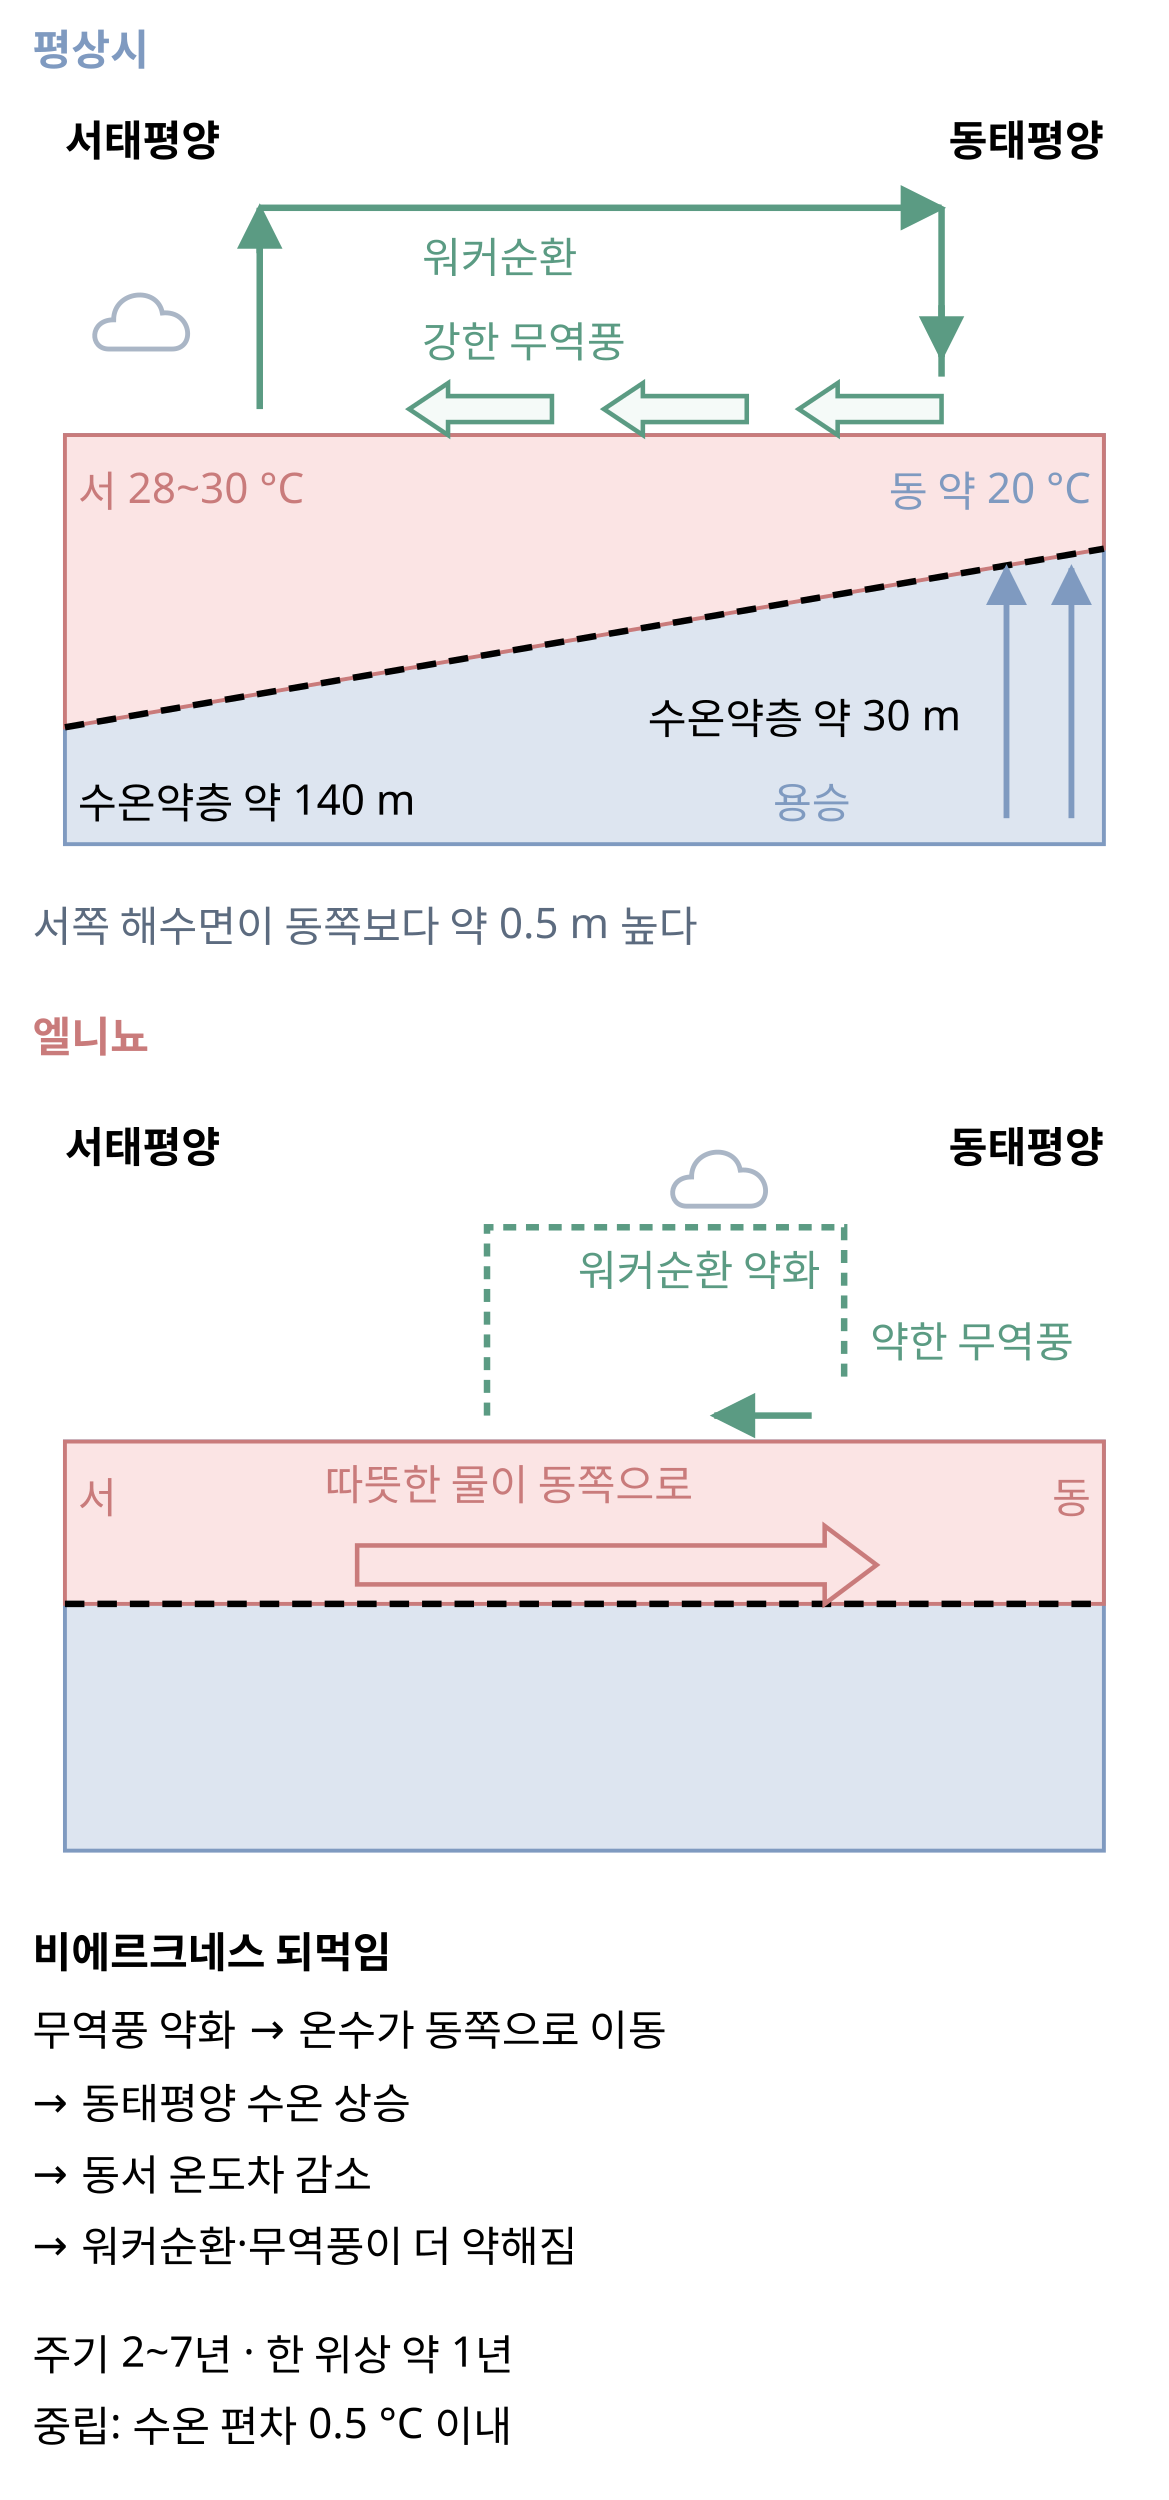
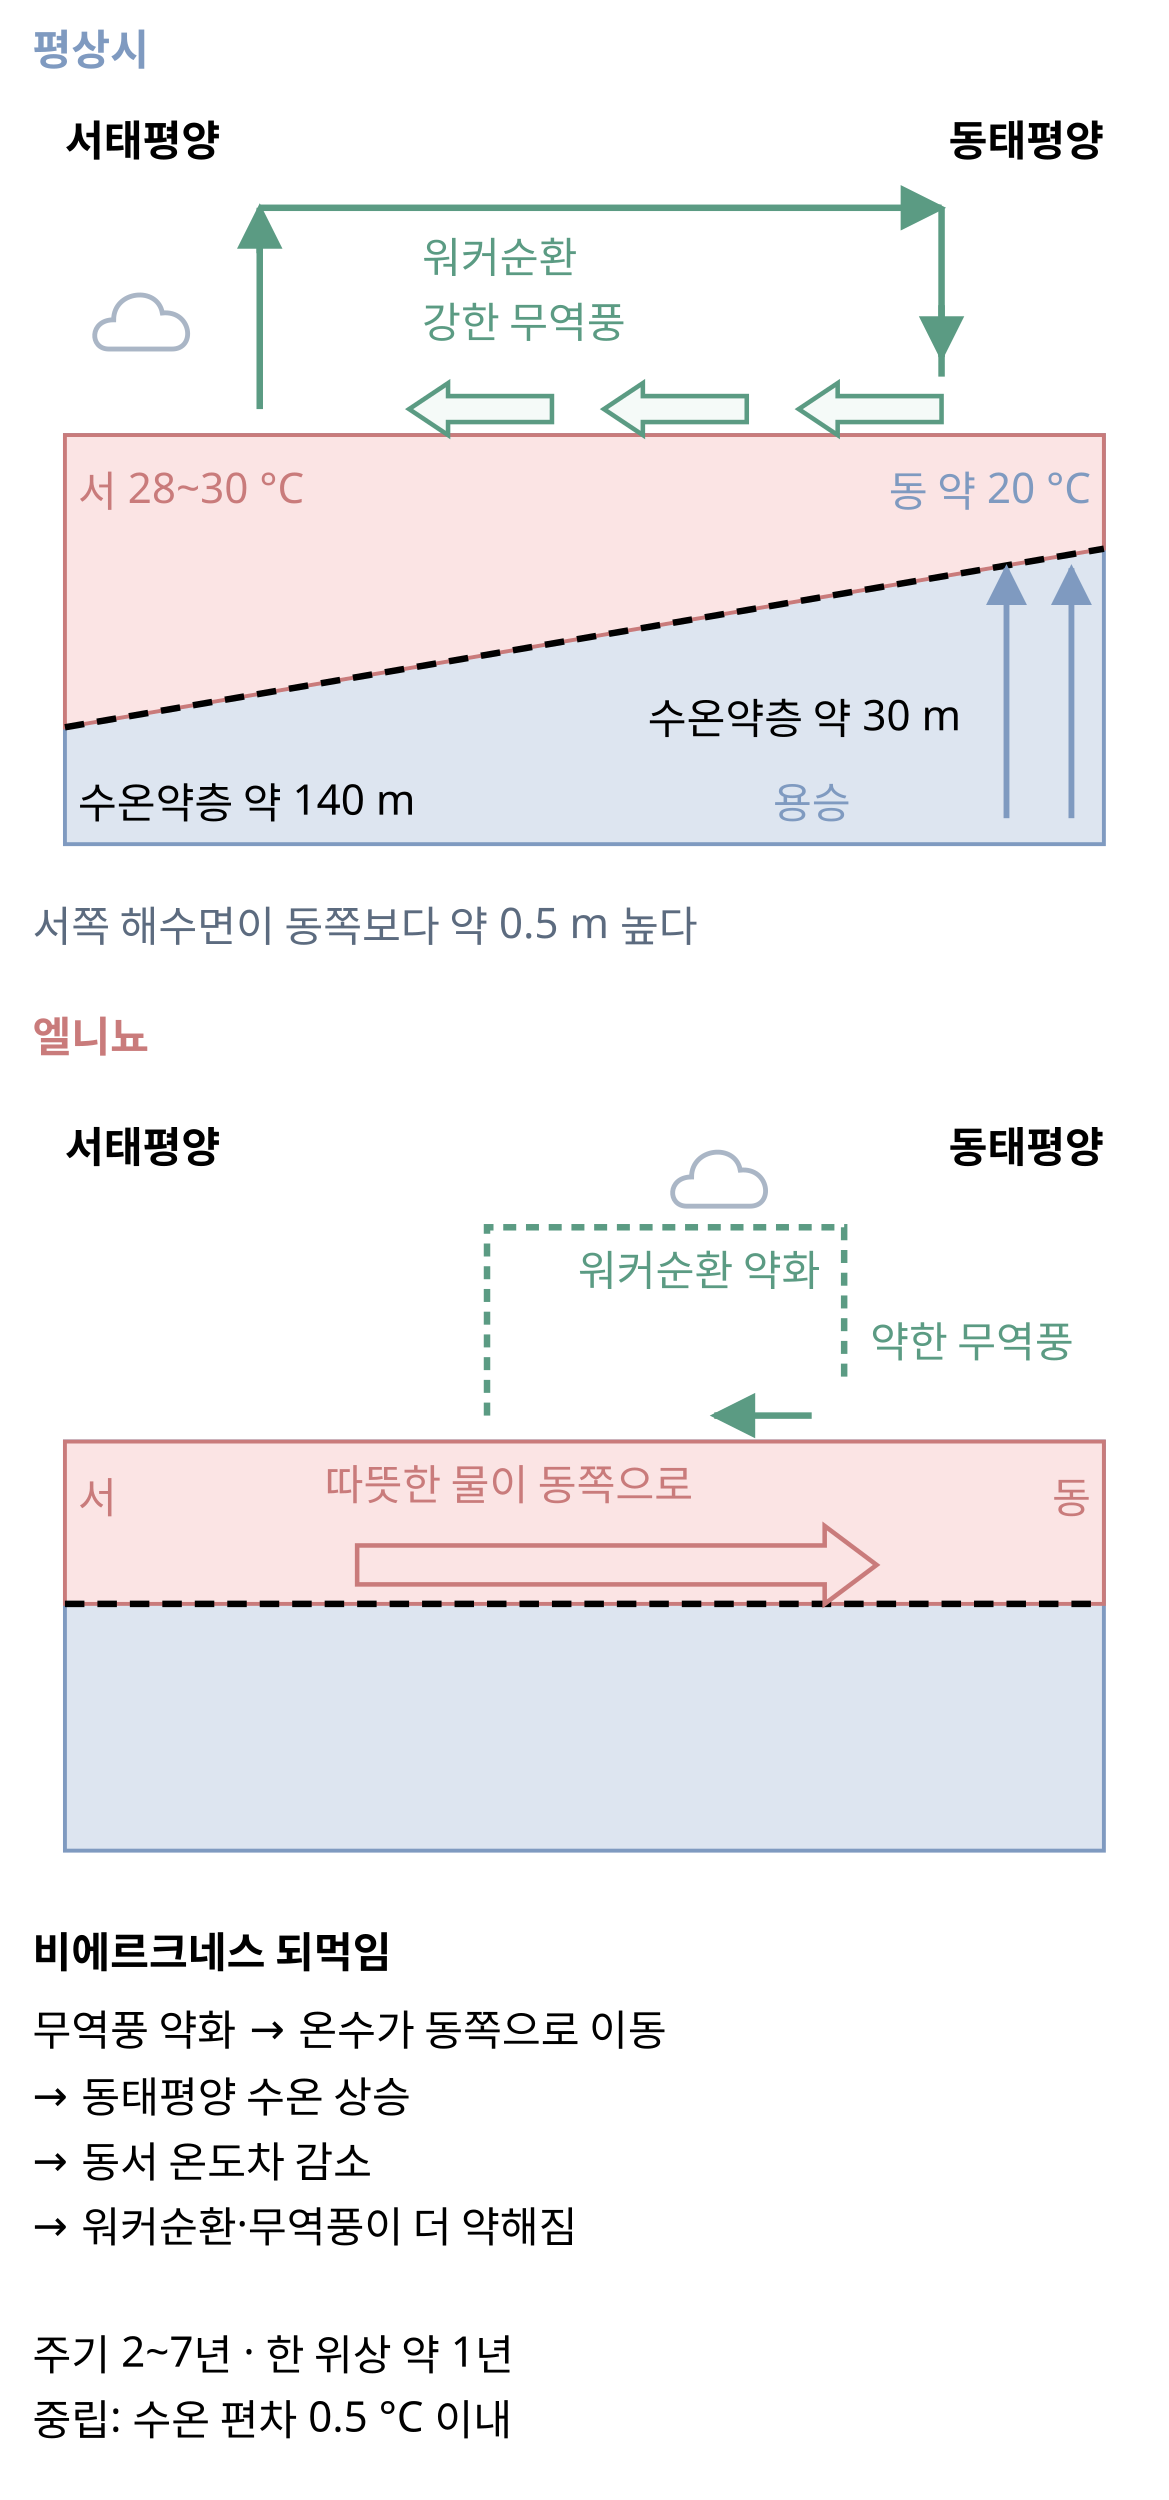
<svg xmlns="http://www.w3.org/2000/svg" class="si si-illus" viewBox="0 0 360 770" style="max-width:360px;color:var(--si-ink,var(--text,#1f2328))" role="img" aria-labelledby="enso-t" font-family="'Pretendard','Noto Sans KR','Apple SD Gothic Neo',sans-serif" font-size="13" fill="currentColor">
  <defs>
    <marker id="enso-ar" viewBox="0 0 10 10" refX="9" refY="5" markerWidth="7" markerHeight="7" orient="auto-start-reverse">
      <path d="M0,0L10,5L0,10z" style="fill:var(--si-blue-s,#7f9ac0)" />
    </marker>
    <marker id="enso-ar-1" viewBox="0 0 10 10" refX="9" refY="5" markerWidth="7" markerHeight="7" orient="auto-start-reverse">
      <path d="M0,0L10,5L0,10z" style="fill:var(--si-green-s,#5b9b83)" />
    </marker>
  </defs>
  <text x="10" y="20" font-weight="700" style="fill:var(--si-blue-s,#7f9ac0)">평상시</text>
  <rect x="20" y="134" width="320" height="126" style="stroke:var(--si-blue-s,#7f9ac0);fill:var(--si-blue-f,#dde5f0)" stroke-width="1.2" />
  <polygon points="20,134 340,134 340,169 20,224" style="stroke:var(--si-rose-s,#c97b7b);fill:var(--si-rose-f,#fbe4e4)" stroke-width="1.2" />
  <line x1="20" y1="224" x2="340" y2="169" style="stroke:currentColor;fill:none" stroke-width="2" stroke-dasharray="6 4" />
  <text x="24" y="156" style="fill:var(--si-rose-s,#c97b7b)">서 28~30 °C</text>
  <text x="336" y="156" text-anchor="end" style="fill:var(--si-blue-s,#7f9ac0)">동 약 20 °C</text>
  <text x="20" y="48" font-weight="700">서태평양</text>
  <text x="340" y="48" text-anchor="end" font-weight="700">동태평양</text>
  <text x="24" y="252">수온약층 약 140 m</text>
  <text x="296" y="226" text-anchor="end">수온약층 약 30 m</text>
  <line x1="310" y1="252" x2="310" y2="175" style="stroke:var(--si-blue-s,#7f9ac0);fill:none" stroke-width="1.8" marker-end="url(#enso-ar)" />
  <line x1="330" y1="252" x2="330" y2="175" style="stroke:var(--si-blue-s,#7f9ac0);fill:none" stroke-width="1.8" marker-end="url(#enso-ar)" />
  <text x="262" y="252" text-anchor="end" style="fill:var(--si-blue-s,#7f9ac0)">용승</text>
  <line x1="80" y1="126" x2="80" y2="68" style="stroke:var(--si-green-s,#5b9b83);fill:none" stroke-width="2" />
  <line x1="80" y1="78" x2="80" y2="64" style="stroke:var(--si-green-s,#5b9b83);fill:none" stroke-width="2" marker-end="url(#enso-ar-1)" />
  <line x1="80" y1="64" x2="290" y2="64" style="stroke:var(--si-green-s,#5b9b83);fill:none" stroke-width="2" marker-end="url(#enso-ar-1)" />
  <line x1="290" y1="64" x2="290" y2="116" style="stroke:var(--si-green-s,#5b9b83);fill:none" stroke-width="2" />
  <line x1="290" y1="94" x2="290" y2="110" style="stroke:var(--si-green-s,#5b9b83);fill:none" stroke-width="2" marker-end="url(#enso-ar-1)" />
  <path d="M33.5,107.5 C27.5,107.5 27.5,98.5 35,98.5 C35,89.5 48.5,88 50,96.4 C59,95.5 60.5,107.5 53,107.5Z" style="stroke:var(--si-gray-s,#aab6c6);fill:none" stroke-width="1.5" />
  <polygon points="290,130 258,130 258,134 246,126 258,118 258,122 290,122" style="stroke:var(--si-green-s,#5b9b83);fill:var(--si-green-f,#e3f1ea)" stroke-width="1.4" fill-opacity="0.35" />
  <polygon points="230,130 198,130 198,134 186,126 198,118 198,122 230,122" style="stroke:var(--si-green-s,#5b9b83);fill:var(--si-green-f,#e3f1ea)" stroke-width="1.4" fill-opacity="0.35" />
  <polygon points="170,130 138,130 138,134 126,126 138,118 138,122 170,122" style="stroke:var(--si-green-s,#5b9b83);fill:var(--si-green-f,#e3f1ea)" stroke-width="1.4" fill-opacity="0.35" />
  <text x="130" y="84" style="fill:var(--si-green-s,#5b9b83)">워커순환</text>
-   <text x="130" y="110" style="fill:var(--si-green-s,#5b9b83)">강한 무역풍</text>
+   <text x="130" y="104" style="fill:var(--si-green-s,#5b9b83)">강한 무역풍</text>
  <line x1="340" y1="134" x2="340" y2="134" style="stroke:currentColor;fill:none" stroke-width="1.4" />
  <text x="10" y="290" style="fill:var(--si-general,#5c6b7f)">서쪽 해수면이 동쪽보다 약 0.5 m 높다</text>
  <text x="10" y="324" font-weight="700" style="fill:var(--si-rose-s,#c97b7b)">엘니뇨</text>
  <rect x="20" y="444" width="320" height="126" style="stroke:var(--si-blue-s,#7f9ac0);fill:var(--si-blue-f,#dde5f0)" stroke-width="1.2" />
  <polygon points="20,444 340,444 340,494 20,494" style="stroke:var(--si-rose-s,#c97b7b);fill:var(--si-rose-f,#fbe4e4)" stroke-width="1.2" />
  <line x1="20" y1="494" x2="340" y2="494" style="stroke:currentColor;fill:none" stroke-width="2" stroke-dasharray="6 4" />
  <text x="24" y="466" style="fill:var(--si-rose-s,#c97b7b)">서</text>
  <text x="20" y="358" font-weight="700">서태평양</text>
  <text x="340" y="358" text-anchor="end" font-weight="700">동태평양</text>
  <text x="336" y="466" text-anchor="end" style="fill:var(--si-rose-s,#c97b7b)">동</text>
  <polygon points="110,476 254,476 254,470 270,482 254,494 254,488 110,488" style="stroke:var(--si-rose-s,#c97b7b);fill:var(--si-rose-f,#fbe4e4)" stroke-width="1.4" fill-opacity="0.35" />
  <text x="100" y="462" style="fill:var(--si-rose-s,#c97b7b)">따뜻한 물이 동쪽으로</text>
  <line x1="250" y1="436" x2="220" y2="436" style="stroke:var(--si-green-s,#5b9b83);fill:none" stroke-width="2" marker-end="url(#enso-ar-1)" />
  <text x="268" y="418" style="fill:var(--si-green-s,#5b9b83)">약한 무역풍</text>
  <polyline points="150,436 150,378 260,378 260,426" style="stroke:var(--si-green-s,#5b9b83);fill:none" stroke-width="2" stroke-dasharray="4 3" />
  <text x="178" y="396" style="fill:var(--si-green-s,#5b9b83)">워커순환 약화</text>
  <path d="M211.5,371.5 C205.5,371.5 205.5,362.5 213,362.5 C213,353.5 226.5,352 228,360.4 C237,359.5 238.5,371.5 231,371.5Z" style="stroke:var(--si-gray-s,#aab6c6);fill:none" stroke-width="1.5" />
  <text x="10" y="606" font-weight="700">비에르크네스 되먹임</text>
  <text x="10" y="630">무역풍 약화 → 온수가 동쪽으로 이동</text>
-   <text x="10" y="652">→ 동태평양 수온 상승</text>
-   <text x="10" y="674">→ 동서 온도차 감소</text>
-   <text x="10" y="696">→ 워커순환·무역풍이 더 약해짐</text>
+   <text x="10" y="650">→ 동태평양 수온 상승</text>
+   <text x="10" y="670">→ 동서 온도차 감소</text>
+   <text x="10" y="690">→ 워커순환·무역풍이 더 약해짐</text>
  <text x="10" y="730">주기 2~7년 · 한 위상 약 1년</text>
-   <text x="10" y="752">중립: 수온 편차 0.5 °C 이내</text>
+   <text x="10" y="750">중립: 수온 편차 0.5 °C 이내</text>
</svg>
